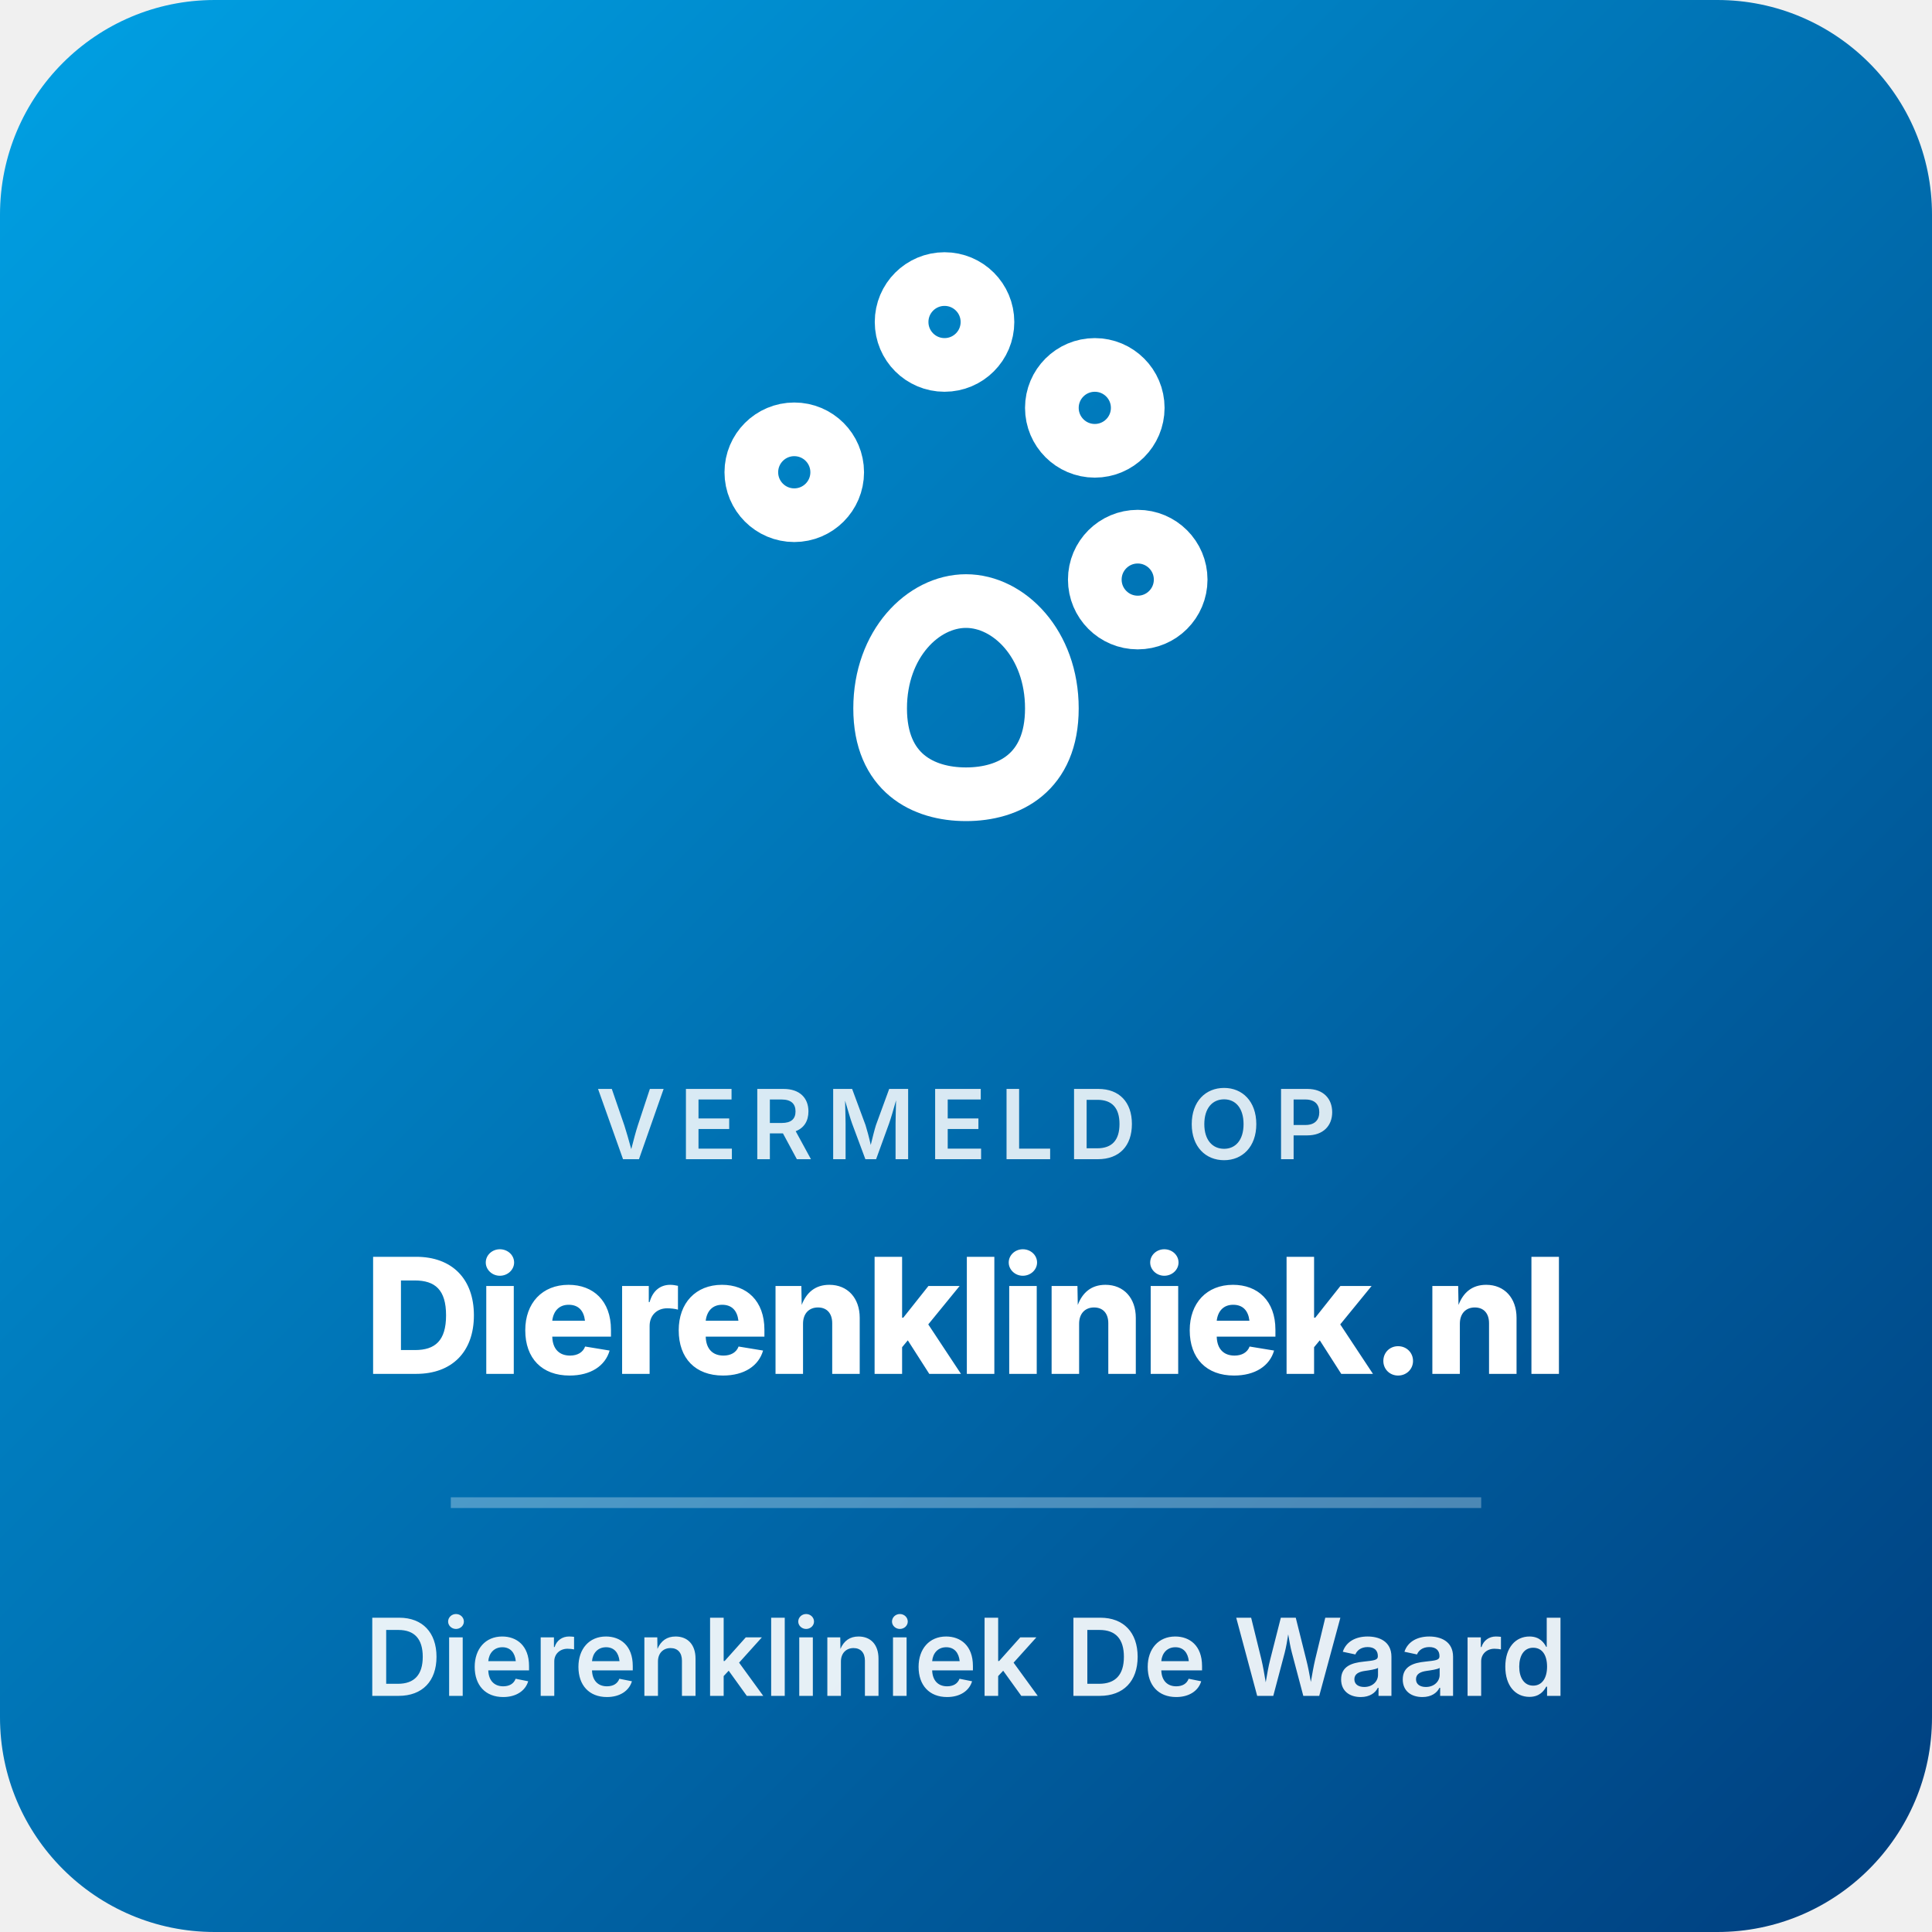
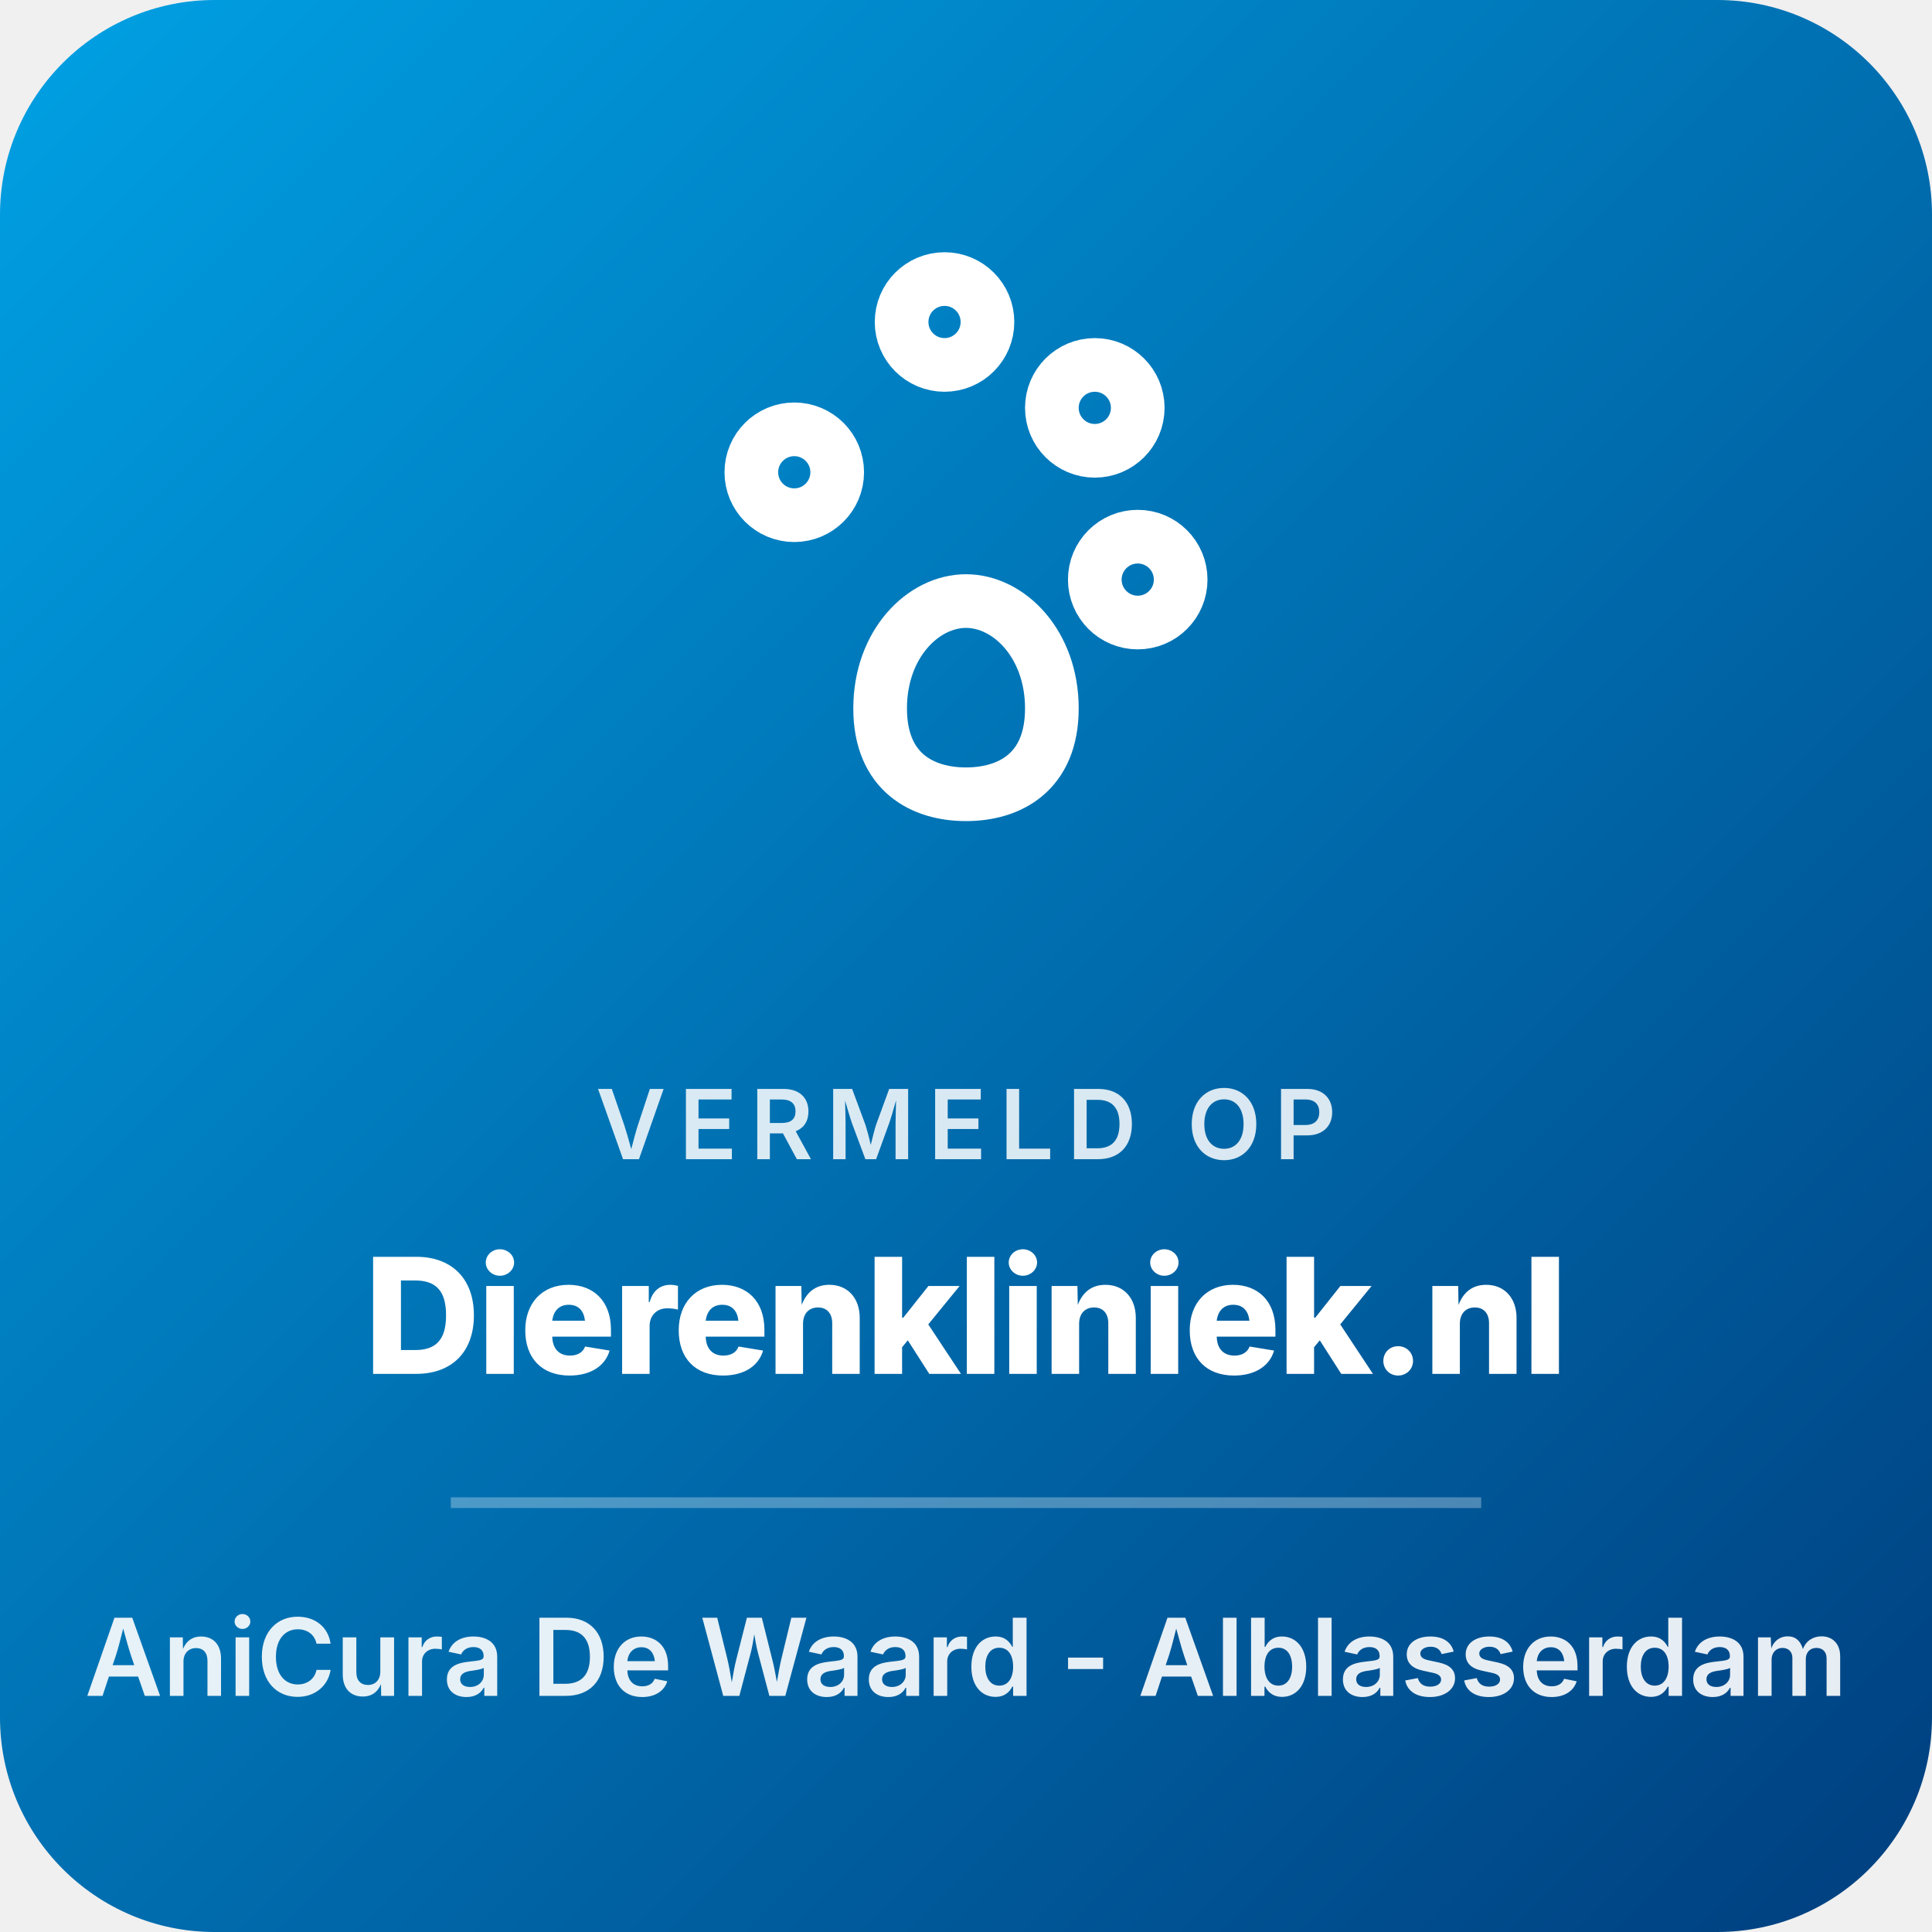
<svg xmlns="http://www.w3.org/2000/svg" width="180" height="180" viewBox="0 0 180 180">
  <defs>
    <linearGradient id="bg" x1="0%" y1="0%" x2="100%" y2="100%">
      <stop offset="0%" stop-color="#00A1E4" />
      <stop offset="100%" stop-color="#003E7E" />
    </linearGradient>
  </defs>
  <rect width="180" height="180" rx="20" fill="url(#bg)" />
  <g transform="translate(66, 22) scale(2.0)" fill="none" stroke="white" stroke-width="2.5" stroke-linecap="round" stroke-linejoin="round">
    <circle cx="11" cy="4" r="2" />
    <circle cx="18" cy="8" r="2" />
    <circle cx="20" cy="16" r="2" />
    <circle cx="4" cy="11" r="2" />
    <path d="M8 22c0-3 2-5 4-5s4 2 4 5-2 4-4 4-4-1-4-4z" />
  </g>
  <text x="90" y="108" text-anchor="middle" fill="white" font-family="-apple-system, BlinkMacSystemFont, Segoe UI, sans-serif" font-size="9" font-weight="600" opacity="0.85" letter-spacing="1.2">VERMELD OP</text>
  <text x="90" y="128" text-anchor="middle" fill="white" font-family="-apple-system, BlinkMacSystemFont, Segoe UI, sans-serif" font-size="15" font-weight="800" letter-spacing="-0.3">Dierenkliniek.nl</text>
  <line x1="42" y1="140" x2="138" y2="140" stroke="white" stroke-width="1" opacity="0.3" />
-   <text x="90" y="158" text-anchor="middle" fill="white" font-family="-apple-system, BlinkMacSystemFont, Segoe UI, sans-serif" font-size="10" font-weight="600" opacity="0.9">Dierenkliniek De Waard</text>
+   <text x="90" y="158" text-anchor="middle" fill="white" font-family="-apple-system, BlinkMacSystemFont, Segoe UI, sans-serif" font-size="10" font-weight="600" opacity="0.9">AniCura De Waard - Alblasserdam</text>
</svg>
